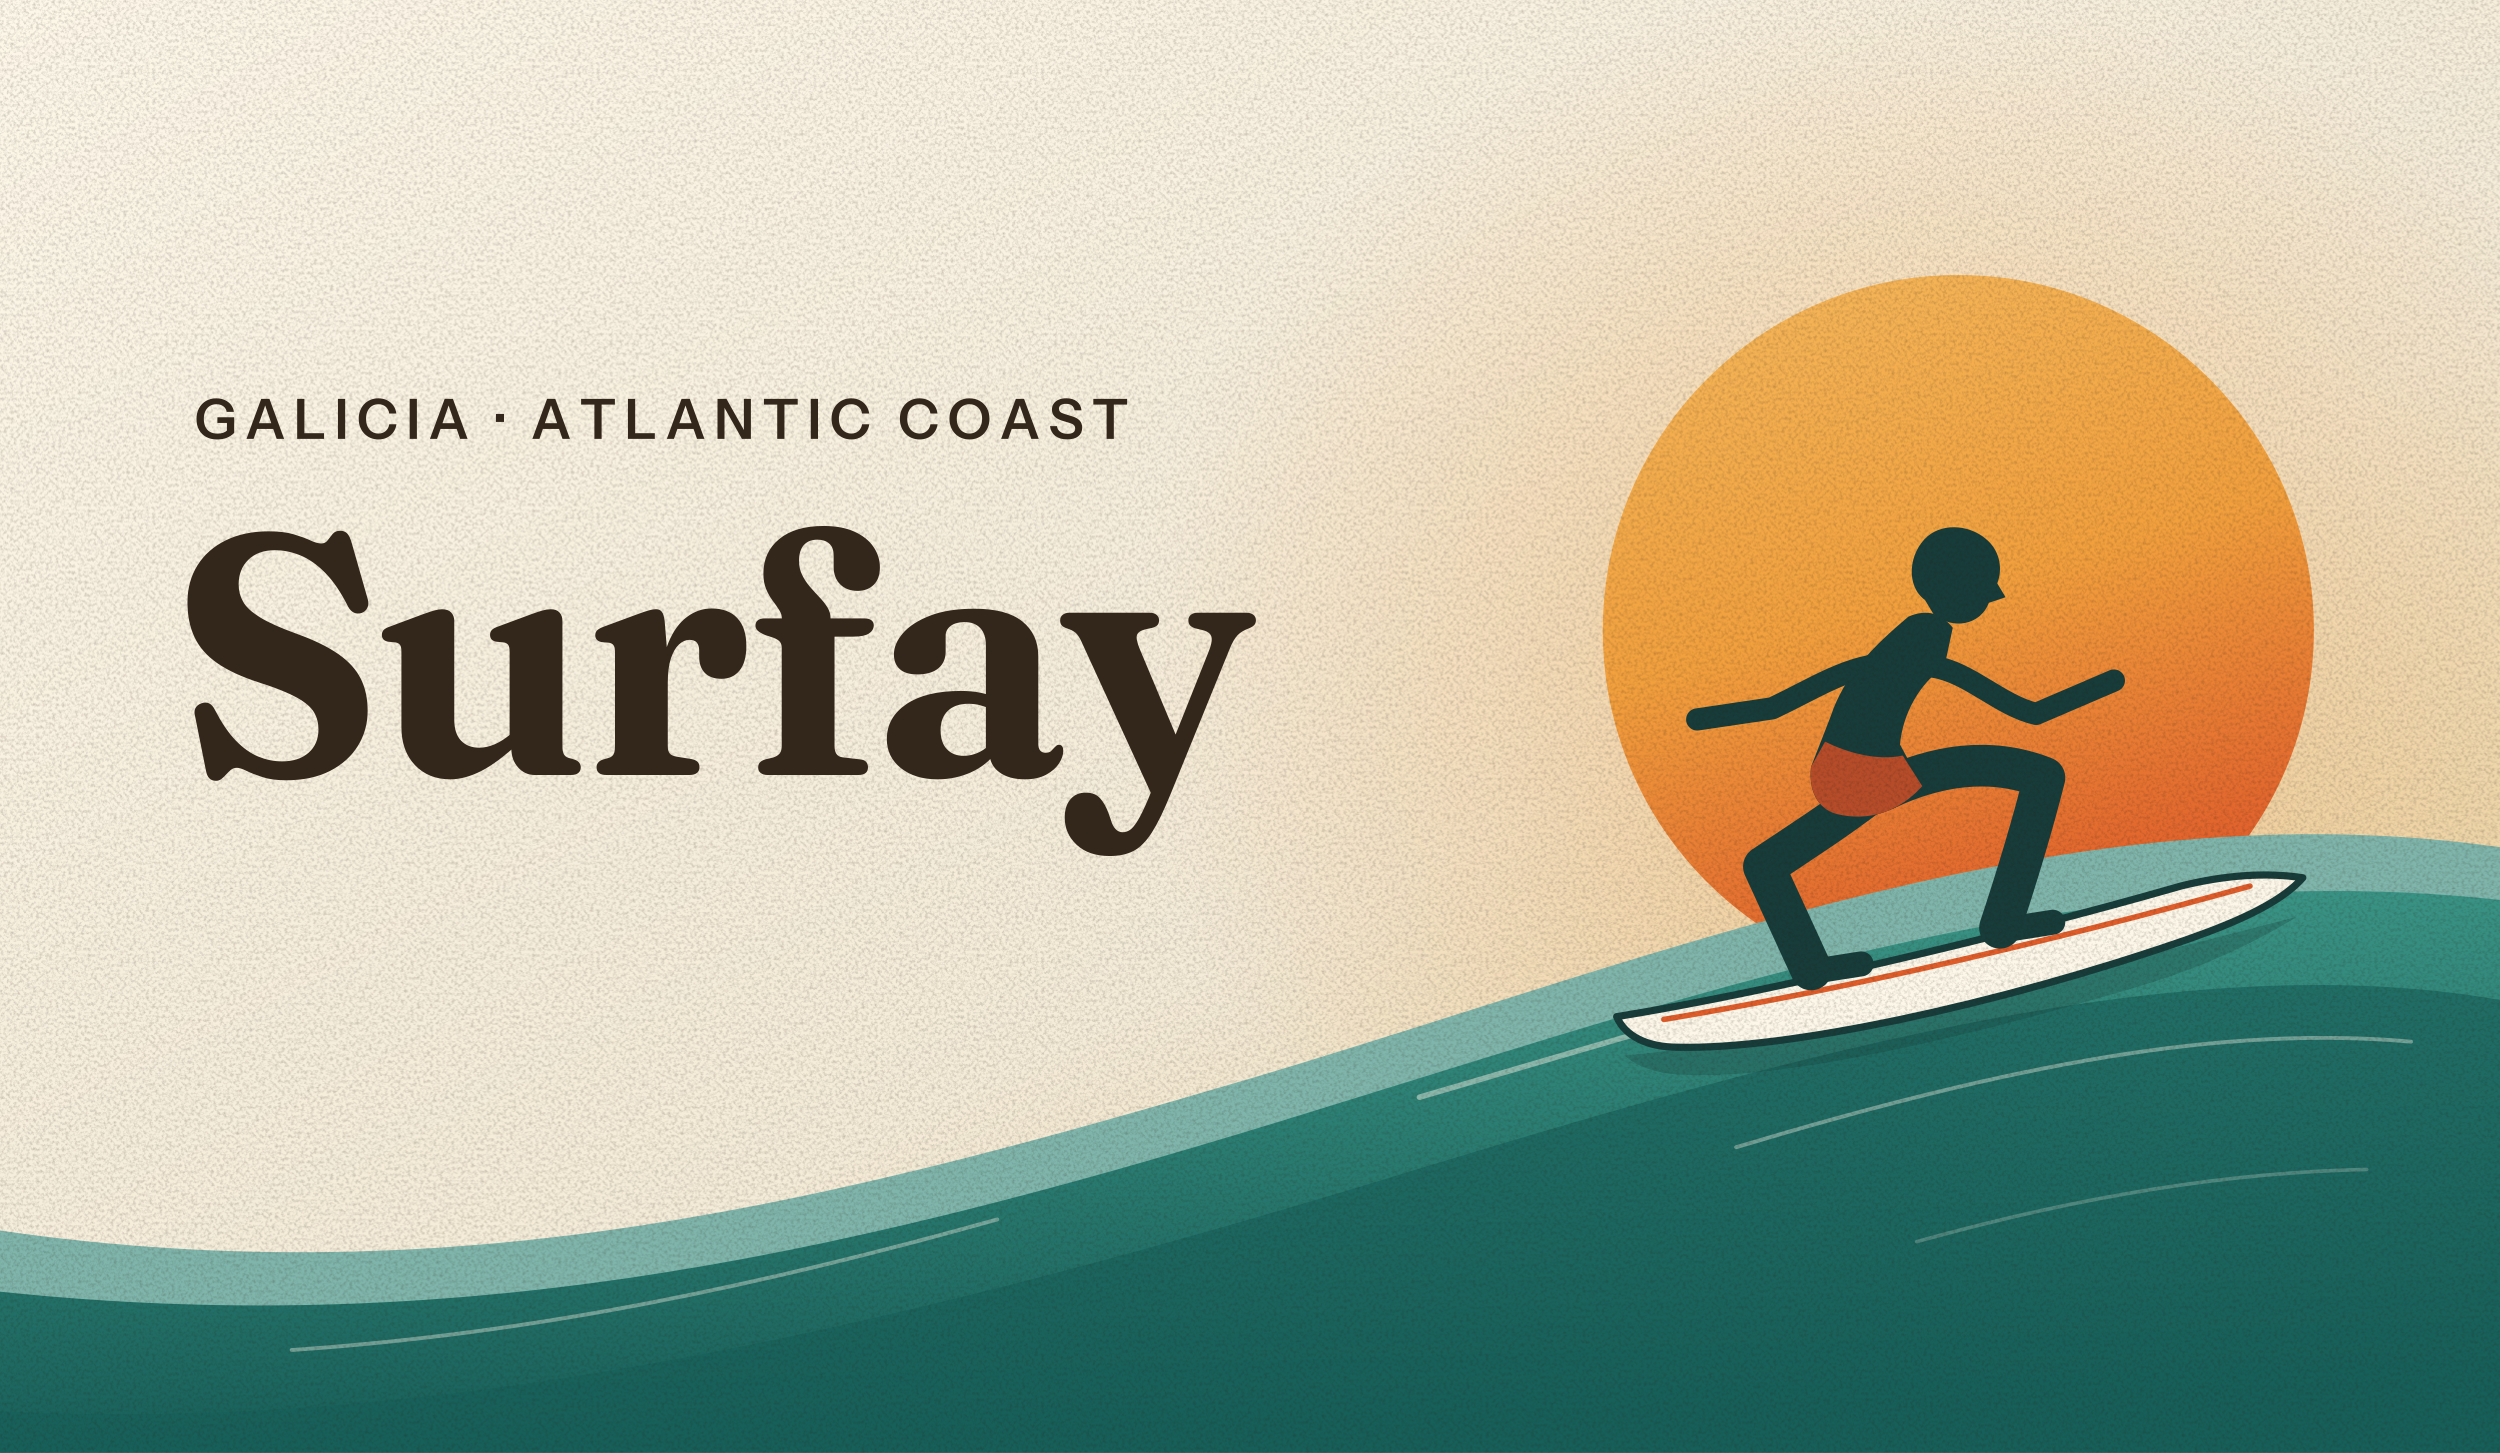
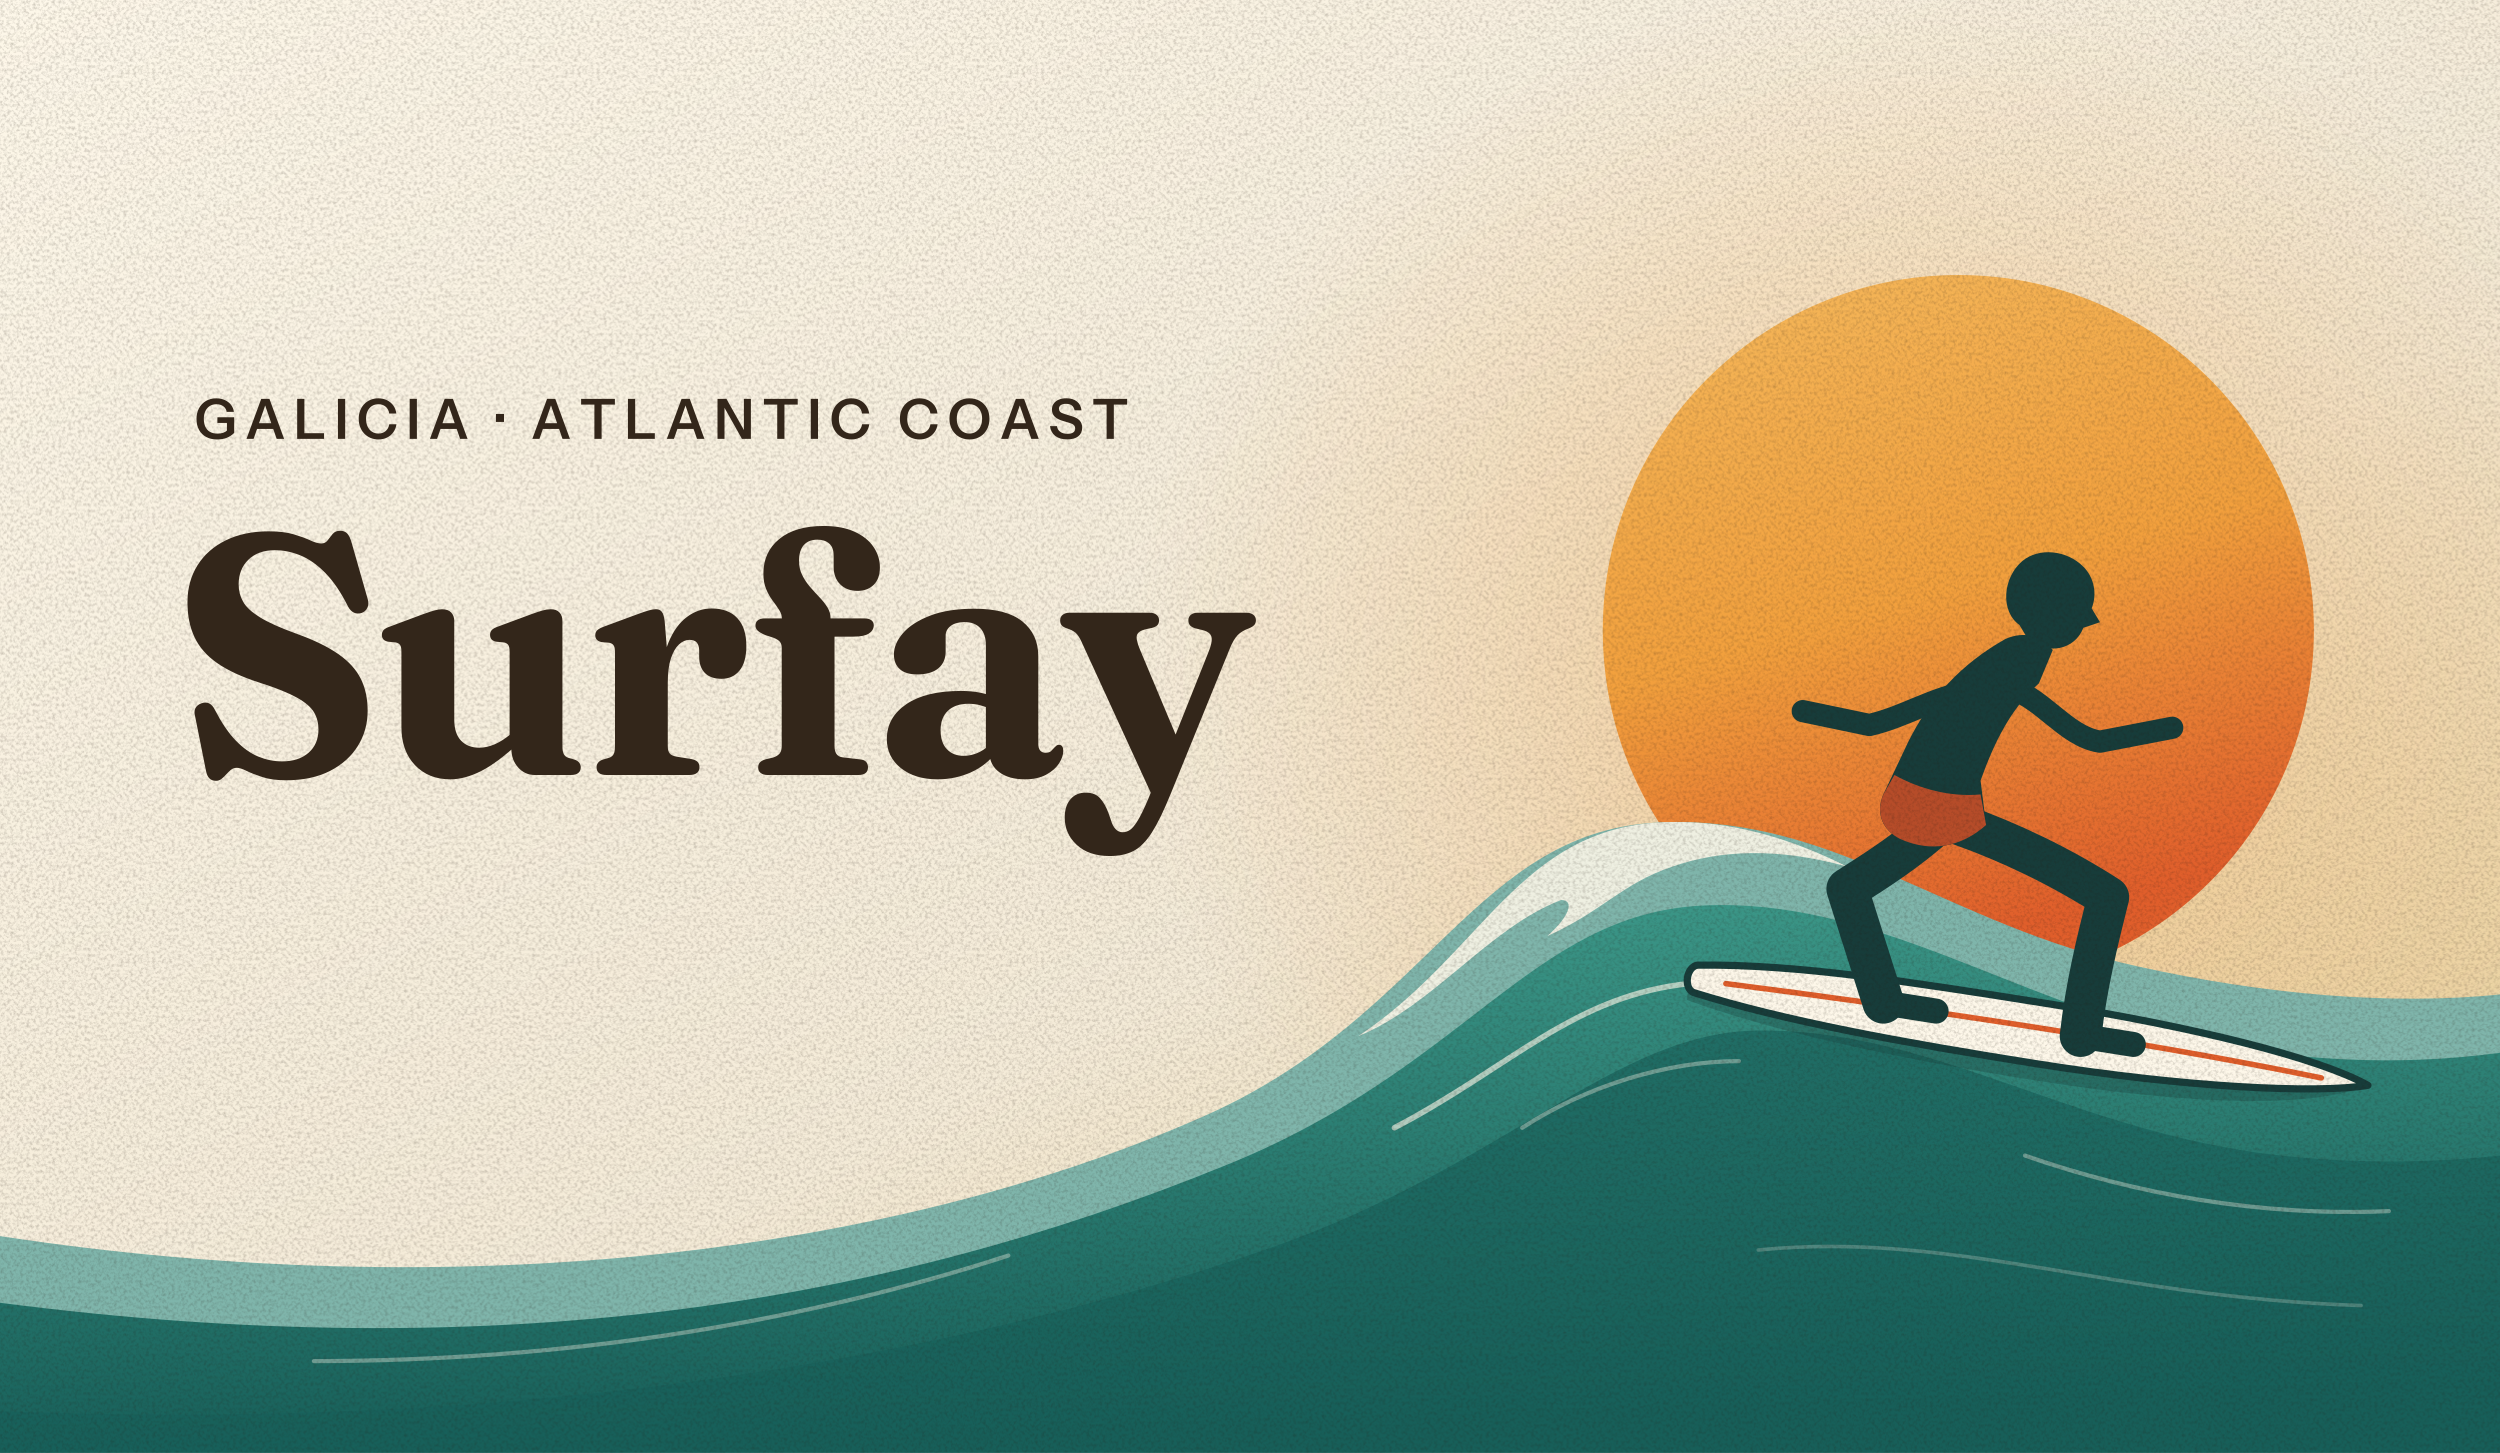
<svg xmlns="http://www.w3.org/2000/svg" class="surfay-art" viewBox="0 0 900 523" role="img" aria-labelledby="surfay-art-title surfay-art-description">
  <defs>
    <linearGradient id="surfay-paper" x2=".87" y2="1">
      <stop stop-color="#fdf7e9" />
      <stop offset=".62" stop-color="#f4ebd8" />
      <stop offset="1" stop-color="#e7cd96" />
    </linearGradient>
    <radialGradient id="surfay-haze">
      <stop stop-color="#f2a03d" stop-opacity=".43" />
      <stop offset="1" stop-color="#f2a03d" stop-opacity="0" />
    </radialGradient>
    <linearGradient id="surfay-sun" x2=".3" y2="1">
      <stop stop-color="#f5b95d" />
      <stop offset=".54" stop-color="#f2a03d" />
      <stop offset="1" stop-color="#e05e2b" />
    </linearGradient>
    <linearGradient id="surfay-sea" x2=".15" y2="1">
      <stop stop-color="#3f9c8c" />
      <stop offset="1" stop-color="#175f59" />
    </linearGradient>
    <filter id="surfay-paper-noise" x="0" y="0" width="100%" height="100%" color-interpolation-filters="sRGB">
      <feTurbulence type="fractalNoise" baseFrequency=".86" numOctaves="3" seed="7" stitchTiles="stitch" />
      <feColorMatrix type="matrix" values="0 0 0 0 .13  0 0 0 0 .095  0 0 0 0 .065  1.2 0 0 0 -.49" />
    </filter>
    <pattern id="surfay-grain" width="160" height="160" patternUnits="userSpaceOnUse">
      <rect width="160" height="160" filter="url(#surfay-paper-noise)" />
    </pattern>
  </defs>
  <g id="surfay-backdrop">
    <path fill="url(#surfay-paper)" d="M0 0h900v523H0z" />
    <ellipse cx="695" cy="243" rx="290" ry="253" fill="url(#surfay-haze)" />
    <circle cx="705" cy="227" r="128" fill="url(#surfay-sun)" />
-     <path d="M0 443c166 24 302-11 451-55 151-45 295-105 449-83v218H0z" fill="#7fb5ab" />
-     <path d="M0 465c171 18 312-15 476-66 146-45 279-91 424-75v199H0z" fill="url(#surfay-sea)" />
-     <path d="M0 508c157 8 317-29 487-80 147-45 294-89 413-68v163H0z" fill="#175f59" opacity=".66" />
+     <path d="M0 445c164 25 320 7 433-43 82-36 98-104 166-106 63-2 102 37 171 52 45 10 91 14 130 10v165H0z" fill="#7fb5ab" />
+     <path d="M0 469c178 23 317 1 440-49 88-35 111-91 173-94 61-3 111 34 174 48 39 8 76 10 113 5v144H0z" fill="url(#surfay-sea)" />
+     <path d="M0 508c174 7 332-15 458-59 85-30 123-77 174-78 62-1 110 34 181 44 30 4 59 4 87 1v107H0z" fill="#175f59" opacity=".66" />
+     <path d="M489 373c45-30 58-75 110-77 24-1 46 6 66 16-25-7-46-6-63 0-18 6-25 16-45 25 8-7 10-13 5-13-26 10-46 38-73 49Z" fill="#fdf7e9" opacity=".89" />
    <g fill="none" stroke="#fdf7e9" stroke-linecap="round">
-       <path d="M511 395c96-28 198-60 291-68" stroke-width="2" opacity=".45" />
-       <path d="M625 413c100-30 175-44 243-38M105 486c88-6 168-23 254-47" stroke-width="1.4" opacity=".38" />
-       <path d="M690 447c61-17 114-25 162-26" stroke-width="1.3" opacity=".23" />
+       <path d="M502 406c42-22 65-48 107-52 26-3 52 3 74 10" stroke-width="2" opacity=".64" />
+       <path d="M548 406c23-15 52-24 78-24m-513 108c88 0 173-13 250-38m366-36c40 14 85 22 131 20" stroke-width="1.5" opacity=".36" />
+       <path d="M633 450c70-7 126 17 217 20" stroke-width="1.3" opacity=".23" />
    </g>
  </g>
  <g id="surfay-surfer" class="surfay-rider">
-     <path d="M584 372c55-5 159-28 242-50-20 12-38 20-67 28-58 17-117 30-151 29-12 0-20-3-24-7Z" fill="#173c3a" opacity=".28" transform="translate(1 8)" />
-     <path d="M582 366c50-8 137-28 203-47 16-4 31-5 44-3-7 8-21 15-41 22-69 24-145 40-184 39-11 0-19-4-22-11Z" fill="#fdf7e9" stroke="#173c3a" stroke-width="2.6" stroke-linejoin="round" />
-     <path d="M599 367c66-11 139-28 211-48" fill="none" stroke="#e05e2b" stroke-width="2" stroke-linecap="round" />
+     <g transform="translate(728 371) rotate(9)">
+       <path d="M-121 4c30 6 75 7 128 7 54 0 99-5 119-11-18 11-59 17-119 17-55 0-97-3-128-9Z" fill="#173c3a" opacity=".31" />
+       <path d="M-119-5c35-6 77-6 126-6 54 0 100 4 119 11-18 6-65 11-119 11-49 0-92-1-126-6-4-1-4-9 0-10Z" fill="#fdf7e9" stroke="#173c3a" stroke-width="2.6" stroke-linejoin="round" />
+       <path d="M-108 0c67-2 150-3 217 0" fill="none" stroke="#e05e2b" stroke-width="2" stroke-linecap="round" />
+     </g>
    <g fill="none" stroke="#173c3a" stroke-linecap="round" stroke-linejoin="round">
-       <path d="M674 285c-13 10-24 17-39 27l17 37m27-65c17-8 37-12 57-4-4 16-10 36-16 54" stroke-width="15" />
-       <path d="m651 350 19-3m50-12 19-3" stroke-width="9" />
-       <path d="M681 239c-15 0-28 9-43 16l-27 4m85-19c13 2 24 14 37 17l28-12" stroke-width="8" />
+       <path d="M698 296c-11 10-22 17-33 24l13 41m28-64c17 6 36 15 53 26-4 16-8 32-10 50" stroke-width="15" />
+       <path d="m678 361 19 3m52 9 19 3" stroke-width="9" />
+       <path d="M709 249c-13 2-23 9-36 12l-24-5m72-9c14 3 22 18 35 20l26-5" stroke-width="8" />
    </g>
-     <path d="M687 222c7-3 12-1 16 4l-3 14c-9 6-15 17-16 28l8 15c-8 9-19 13-31 10-7-2-10-9-9-17l7-18c5-15 15-25 28-36Z" fill="#173c3a" />
-     <path d="M693 216c-7-5-6-17 1-23 6-5 16-4 22 2 4 4 5 10 3 15l3 5-6 2c-3 8-13 10-20 4Z" fill="#173c3a" />
-     <path d="M657 267c8 4 19 7 28 5l7 11c-8 9-19 13-31 10-7-2-10-9-9-17Z" fill="#b64c29" />
+     <path d="M722 230c7-3 13-1 17 4l-5 12c-10 9-16 21-21 35l2 16c-9 8-20 10-31 5-6-3-9-9-6-16l9-19c8-16 19-28 35-37Z" fill="#173c3a" />
+     <path d="M727 225c-7-5-6-17 1-23 6-5 16-4 22 2 4 4 5 10 3 15l3 5-6 2c-3 8-13 10-20 4Z" fill="#173c3a" />
+     <path d="M682 279c9 5 20 8 31 7l2 11c-9 8-20 10-31 5-6-3-9-9-6-16Z" fill="#b64c29" />
  </g>
  <g id="surfay-finish">
    <path fill="url(#surfay-grain)" opacity=".35" d="M0 0h900v523H0z" />
    <g fill="#33261a" aria-hidden="true">
      <path d="M102.9 280.9Q98.03 280.9 94.5 279.76Q90.97 278.61 88.73 277.51Q86.5 276.41 85.3 276.41Q84.04 276.41 83.16 277.12Q82.29 277.82 81.5 278.72Q80.7 279.63 79.8 280.36Q78.9 281.1 77.74 281.1Q76.31 281.1 75.4 280.23Q74.5 279.37 74.15 277.44L70.09 257.15Q69.84 255.76 70.47 254.74Q71.09 253.71 72.52 253.19Q74.16 252.63 75.35 253.25Q76.55 253.86 77.38 255.58Q80.96 262.56 84.88 266.6Q88.79 270.64 92.97 272.37Q97.15 274.1 101.52 274.1Q107.57 274.1 111.1 270.98Q114.63 267.86 114.65 262.65Q114.67 259.2 113.06 256.45Q111.46 253.69 106.86 251.12Q102.25 248.55 93.31 245.71Q83.95 242.7 78.25 238.75Q72.56 234.79 70.03 229.39Q67.49 224 67.49 216.84Q67.49 209.28 71.1 203.51Q74.71 197.74 81.32 194.51Q87.92 191.28 96.73 191.28Q102.13 191.28 105.75 192.36Q109.38 193.44 111.72 194.54Q114.06 195.65 115.69 195.65Q117.11 195.65 117.95 194.52Q118.78 193.39 119.75 192.23Q120.71 191.07 122.46 191.07Q123.98 191.07 124.94 192Q125.91 192.94 126.62 195.5L132.39 215.72Q132.89 217.44 132.26 218.79Q131.64 220.14 130.13 220.68Q128.57 221.13 127.37 220.53Q126.16 219.93 125.33 218.42Q121.51 210.74 117.14 206.29Q112.77 201.84 108.17 199.95Q103.57 198.07 98.96 198.07Q92.94 198.07 89.42 201.49Q85.91 204.92 85.91 210.4Q85.91 213.76 87.51 216.61Q89.11 219.47 93.57 222.23Q98.03 224.99 106.68 228.12Q116.15 231.52 121.79 235.46Q127.43 239.39 129.9 244.4Q132.37 249.4 132.35 255.98Q132.33 262.86 128.84 268.52Q125.34 274.18 118.79 277.54Q112.23 280.9 102.9 280.9ZM184.09 269.48V266.82L183.46 266.64V234.58Q183.46 232.88 182.97 232.19Q182.48 231.5 181.47 231.29L178.56 231Q177.39 230.71 176.91 230.12Q176.42 229.52 176.42 228.57Q176.42 227.51 177.04 226.82Q177.66 226.12 179.4 225.52L191.39 221.07Q193.86 220.18 195.37 219.76Q196.88 219.33 198.27 219.33Q200.37 219.33 201.42 220.5Q202.47 221.68 202.47 223.54V268.59Q202.47 270.58 202.98 271.51Q203.48 272.43 204.54 272.8L206.72 273.42Q207.92 273.81 208.5 274.54Q209.07 275.27 209.07 276.22Q209.07 277.53 208.2 278.26Q207.33 279 205.47 279H192.53Q188.98 279 186.53 276.29Q184.09 273.57 184.09 269.48ZM144.51 261.76V234.58Q144.51 232.88 144.02 232.19Q143.54 231.5 142.48 231.29L139.63 231Q138.45 230.71 137.97 230.12Q137.48 229.52 137.48 228.57Q137.48 227.51 138.1 226.82Q138.73 226.12 140.47 225.52L152.4 221.07Q154.99 220.14 156.51 219.73Q158.03 219.33 159.11 219.33Q161.33 219.33 162.43 220.5Q163.53 221.68 163.53 223.54V259.03Q163.53 264.09 165.98 266.64Q168.42 269.18 172.59 269.18Q175.17 269.18 178.05 267.96Q180.93 266.74 183.89 264.22L186.3 262.11L189.28 265.22L186.98 267.26Q179.08 274.63 173.17 277.6Q167.25 280.56 162.14 280.56Q154.26 280.56 149.38 275.44Q144.51 270.31 144.51 261.76ZM238.18 246.23Q238.18 237.21 240.71 231.17Q243.24 225.12 247.32 222.09Q251.4 219.05 256.16 219.05Q262.19 219.05 265.43 222.52Q268.68 225.98 268.68 232.49Q268.68 238.48 266.21 241.43Q263.74 244.37 259.79 244.37Q255.81 244.37 253.75 242.26Q251.7 240.14 251.7 236.39V234.07Q251.66 232.27 250.84 231.31Q250.01 230.35 248.19 230.35Q246.21 230.35 244.42 232.01Q242.63 233.67 241.52 237.05Q240.4 240.44 240.4 245.8ZM239.27 223.52 240.4 237.33V268.59Q240.4 270.37 241.08 271.22Q241.75 272.08 243.65 272.41L248.84 273.25Q250.32 273.52 251.07 274.22Q251.81 274.91 251.81 276.18Q251.81 277.53 250.89 278.26Q249.97 279 248.1 279H218.38Q216.48 279 215.62 278.26Q214.76 277.53 214.76 276.22Q214.76 275.29 215.32 274.56Q215.89 273.83 217.06 273.44L219.3 272.8Q220.38 272.43 220.89 271.52Q221.4 270.6 221.4 268.59V234.66Q221.4 233.05 220.9 232.33Q220.41 231.61 219.35 231.4L216.5 231.15Q215.32 230.86 214.81 230.24Q214.29 229.63 214.29 228.72Q214.29 227.6 214.98 226.92Q215.66 226.25 217.34 225.61L228.97 221.31Q232.28 220.08 233.76 219.69Q235.24 219.31 236.11 219.31Q237.55 219.31 238.27 220.27Q238.98 221.22 239.27 223.52ZM300.43 268.55Q300.43 270.37 301.12 271.42Q301.82 272.47 303.34 272.64L309.63 273.38Q311.18 273.52 311.83 274.31Q312.48 275.1 312.48 276.18Q312.48 279 309 279H276.34Q274.79 279 273.86 278.28Q272.94 277.57 272.94 276.3Q272.94 275.16 273.61 274.44Q274.28 273.73 275.77 273.31L278.16 272.76Q279.89 272.24 280.66 271.28Q281.42 270.31 281.42 268.64V233.13Q281.42 231.9 280.8 231.09Q280.17 230.28 278.49 229.6L275.52 228.63Q273.44 227.74 272.7 226.96Q271.96 226.18 271.96 225.17Q271.96 224.07 272.77 223.35Q273.58 222.63 275.3 222.63H285.49L281.51 224.72V222.8Q281.51 221.16 280.49 219.57Q279.47 217.98 278.12 216.18Q276.77 214.38 275.8 212.03Q274.82 209.67 274.82 206.48Q274.82 198.75 280.53 194.05Q286.25 189.35 296.5 189.35Q303.05 189.35 307.57 191.39Q312.09 193.43 314.43 196.84Q316.76 200.26 316.76 204.26Q316.76 208.37 314.52 210.55Q312.28 212.72 308.77 212.72Q304.8 212.72 302.46 210.35Q300.11 207.99 300.11 203.99V199.97Q300.11 197.11 298.54 195.7Q296.96 194.28 294.25 194.28Q291.02 194.3 289.33 196.27Q287.65 198.25 287.65 201.86Q287.65 204.76 288.8 207.07Q289.96 209.37 291.65 211.32Q293.34 213.27 295.04 215.05Q296.75 216.83 297.88 218.67Q299.01 220.52 299.01 222.63V225.55L296.89 222.63H311.24Q312.81 222.63 313.68 223.28Q314.55 223.92 314.55 225.08Q314.55 226.89 312.84 228.04Q311.13 229.19 307.2 229.19H300.43ZM356.26 271.05V269.75L354.92 269.56V232.24Q354.92 228.31 352.91 226.13Q350.91 223.95 347.28 223.95Q344.04 223.95 342.24 225.34Q340.43 226.73 340.43 228.81V234.51Q340.43 238.45 337.77 240.62Q335.11 242.79 330.2 242.79Q326.02 242.79 323.92 240.88Q321.81 238.98 321.81 235.6Q321.81 231.68 325.1 227.91Q328.38 224.14 334.83 221.64Q341.27 219.14 350.79 219.14Q362.41 219.14 368.1 223.76Q373.78 228.38 373.78 236.26V267.71Q373.78 269.37 374.46 270.19Q375.15 271 376.44 271Q377.74 271 378.39 270.38Q379.05 269.76 379.56 269.15Q379.93 268.73 380.3 268.44Q380.66 268.14 381.21 268.14Q382.06 268.14 382.41 268.72Q382.77 269.3 382.77 270.29Q382.77 272.51 381.22 274.87Q379.68 277.23 376.6 278.9Q373.52 280.56 368.98 280.56Q363.2 280.56 359.73 277.98Q356.26 275.39 356.26 271.05ZM319.26 266.06Q319.26 258.28 326.28 253.51Q333.29 248.74 345.89 248.74Q349.83 248.74 352.94 249.38Q356.04 250.02 358.28 251.1L356.76 255.31Q354.8 254.39 352.84 253.88Q350.89 253.36 348.57 253.36Q343.9 253.36 341.26 255.87Q338.61 258.39 338.61 262.85Q338.61 267.38 340.91 269.74Q343.21 272.11 346.87 272.11Q349.87 272.11 352.63 270.73Q355.39 269.34 357.23 266.98L358.61 270.75Q355.28 275.43 349.62 278Q343.95 280.56 337.54 280.56Q329.42 280.56 324.34 276.53Q319.26 272.49 319.26 266.06ZM425.29 269.36 415.16 287.31 389.38 231.11Q388.27 228.69 387.18 227.76Q386.09 226.83 383.85 226.14Q382.66 225.69 382.16 225.05Q381.65 224.42 381.65 223.33Q381.65 222.06 382.58 221.32Q383.5 220.58 385.12 220.58H413.82Q415.41 220.58 416.33 221.31Q417.26 222.04 417.26 223.31Q417.26 224.4 416.68 225.04Q416.1 225.69 414.66 226.06L412.51 226.51Q409.77 227.15 409.3 228.67Q408.83 230.18 410.41 233.9ZM413.27 287.85 416.68 279.45 419.1 274.77 435.05 234.75Q436.59 231.02 436.12 229.25Q435.65 227.49 432.83 226.81L430.45 226.23Q429.05 225.85 428.43 225.14Q427.81 224.42 427.81 223.31Q427.81 222.04 428.73 221.31Q429.65 220.58 431.25 220.58H448.66Q450.26 220.58 451.19 221.32Q452.13 222.06 452.13 223.33Q452.13 224.26 451.59 224.93Q451.05 225.6 449.66 226.19Q447.05 227.12 445.57 228.63Q444.08 230.13 442.66 233.66L421.28 286.18Q417.73 294.93 414.66 299.72Q411.58 304.52 408.07 306.34Q404.57 308.17 399.48 308.17Q391.98 308.17 387.64 304.16Q383.3 300.16 383.3 294.32Q383.3 290.16 385.34 287.76Q387.38 285.35 390.87 285.35Q394.23 285.35 396.03 287.37Q397.83 289.39 399.05 292.7L399.92 295.2Q400.51 297.33 401.61 298.47Q402.7 299.61 404.13 299.61Q405.56 299.61 406.81 298.76Q408.06 297.92 409.6 295.38Q411.15 292.85 413.27 287.85Z" />
      <path d="M78.14 158.2Q75.86 158.2 74.2 157.29Q72.54 156.38 71.64 154.73Q70.74 153.08 70.74 150.86Q70.74 148.64 71.64 146.97Q72.54 145.3 74.14 144.35Q75.74 143.4 77.86 143.4Q79.58 143.4 80.95 144.03Q82.32 144.66 83.17 145.75Q84.02 146.84 84.2 148.28H81.6Q81.4 147 80.4 146.26Q79.4 145.52 77.9 145.52Q76.54 145.52 75.52 146.16Q74.5 146.8 73.94 147.98Q73.38 149.16 73.38 150.8Q73.38 152.48 73.95 153.67Q74.52 154.86 75.61 155.48Q76.7 156.1 78.28 156.1Q79.5 156.1 80.38 155.79Q81.26 155.48 81.8 154.86L84.3 155.84Q83.16 157 81.66 157.6Q80.16 158.2 78.14 158.2ZM81.7 155.84V151.64L82.32 152.26H78.26V150.22H84.3V155.84ZM88.74 158 94.04 143.6H96.28L91.3 158ZM99.6 158 94.64 143.6H97L102.28 158ZM91.48 152.34H99.36V154.42H91.48ZM106.98 158V143.6H109.58V158ZM108.22 158V155.94H116.66V158ZM121.66 158V143.6H124.26V158ZM136.22 158.2Q134.68 158.2 133.39 157.65Q132.1 157.1 131.14 156.1Q130.18 155.1 129.66 153.74Q129.14 152.38 129.14 150.76Q129.14 149.14 129.66 147.8Q130.18 146.46 131.13 145.47Q132.08 144.48 133.37 143.94Q134.66 143.4 136.22 143.4Q137.94 143.4 139.32 144.08Q140.7 144.76 141.59 145.99Q142.48 147.22 142.68 148.88H140.12Q139.88 147.26 138.82 146.39Q137.76 145.52 136.24 145.52Q134.9 145.52 133.9 146.16Q132.9 146.8 132.34 147.97Q131.78 149.14 131.78 150.74Q131.78 152.38 132.34 153.57Q132.9 154.76 133.92 155.42Q134.94 156.08 136.26 156.08Q137.74 156.08 138.8 155.21Q139.86 154.34 140.14 152.74H142.72Q142.48 154.38 141.59 155.62Q140.7 156.86 139.32 157.53Q137.94 158.2 136.22 158.2ZM147.48 158V143.6H150.08V158ZM154.78 158 160.08 143.6H162.32L157.34 158ZM165.64 158 160.68 143.6H163.04L168.32 158ZM157.52 152.34H165.4V154.42H157.52ZM178.54 151.9V149.02H181.44V151.9ZM191.64 158 196.94 143.6H199.18L194.2 158ZM202.5 158 197.54 143.6H199.9L205.18 158ZM194.38 152.34H202.26V154.42H194.38ZM213.98 158V145.66H209.2V143.6H221.36V145.66H216.58V158ZM226.06 158V143.6H228.66V158ZM227.3 158V155.94H235.74V158ZM240.06 158 245.36 143.6H247.6L242.62 158ZM250.92 158 245.96 143.6H248.32L253.6 158ZM242.8 152.34H250.68V154.42H242.8ZM258.3 158V143.6H261.52L268.54 156.12L267.8 156.3V143.6H270.32V158H267.1L260.08 145.48L260.82 145.3V158ZM279.8 158V145.66H275.02V143.6H287.18V145.66H282.4V158ZM291.88 158V143.6H294.48V158ZM306.44 158.2Q304.9 158.2 303.61 157.65Q302.32 157.1 301.36 156.1Q300.4 155.1 299.88 153.74Q299.36 152.38 299.36 150.76Q299.36 149.14 299.88 147.8Q300.4 146.46 301.35 145.47Q302.3 144.48 303.59 143.94Q304.88 143.4 306.44 143.4Q308.16 143.4 309.54 144.08Q310.92 144.76 311.81 145.99Q312.7 147.22 312.9 148.88H310.34Q310.1 147.26 309.04 146.39Q307.98 145.52 306.46 145.52Q305.12 145.52 304.12 146.16Q303.12 146.8 302.56 147.97Q302 149.14 302 150.74Q302 152.38 302.56 153.57Q303.12 154.76 304.14 155.42Q305.16 156.08 306.48 156.08Q307.96 156.08 309.02 155.21Q310.08 154.34 310.36 152.74H312.94Q312.7 154.38 311.81 155.62Q310.92 156.86 309.54 157.53Q308.16 158.2 306.44 158.2ZM331.04 158.2Q329.5 158.2 328.21 157.65Q326.92 157.1 325.96 156.1Q325 155.1 324.48 153.74Q323.96 152.38 323.96 150.76Q323.96 149.14 324.48 147.8Q325 146.46 325.95 145.47Q326.9 144.48 328.19 143.94Q329.48 143.4 331.04 143.4Q332.76 143.4 334.14 144.08Q335.52 144.76 336.41 145.99Q337.3 147.22 337.5 148.88H334.94Q334.7 147.26 333.64 146.39Q332.58 145.52 331.06 145.52Q329.72 145.52 328.72 146.16Q327.72 146.8 327.16 147.97Q326.6 149.14 326.6 150.74Q326.6 152.38 327.16 153.57Q327.72 154.76 328.74 155.42Q329.76 156.08 331.08 156.08Q332.56 156.08 333.62 155.21Q334.68 154.34 334.96 152.74H337.54Q337.3 154.38 336.41 155.62Q335.52 156.86 334.14 157.53Q332.76 158.2 331.04 158.2ZM349 158.2Q347.44 158.2 346.12 157.66Q344.8 157.12 343.83 156.12Q342.86 155.12 342.33 153.75Q341.8 152.38 341.8 150.74Q341.8 148.56 342.72 146.91Q343.64 145.26 345.27 144.33Q346.9 143.4 348.98 143.4Q351.1 143.4 352.73 144.33Q354.36 145.26 355.28 146.92Q356.2 148.58 356.2 150.76Q356.2 152.4 355.67 153.76Q355.14 155.12 354.17 156.12Q353.2 157.12 351.88 157.66Q350.56 158.2 349 158.2ZM348.98 156.08Q350.34 156.08 351.37 155.4Q352.4 154.72 352.98 153.51Q353.56 152.3 353.56 150.72Q353.56 149.16 352.99 147.99Q352.42 146.82 351.39 146.17Q350.36 145.52 348.98 145.52Q347.62 145.52 346.59 146.17Q345.56 146.82 345 147.98Q344.44 149.14 344.44 150.72Q344.44 152.32 345.01 153.52Q345.58 154.72 346.61 155.4Q347.64 156.08 348.98 156.08ZM360.4 158 365.7 143.6H367.94L362.96 158ZM371.26 158 366.3 143.6H368.66L373.94 158ZM363.14 152.34H371.02V154.42H363.14ZM384.22 158.18Q381.5 158.18 379.89 156.93Q378.28 155.68 378 153.4H380.5Q380.68 154.72 381.68 155.45Q382.68 156.18 384.3 156.18Q385.64 156.18 386.35 155.69Q387.06 155.2 387.06 154.32Q387.06 153.54 386.62 153.06Q386.18 152.58 385.14 152.28L382.54 151.5Q380.56 150.9 379.63 149.92Q378.7 148.94 378.7 147.46Q378.7 146.22 379.34 145.3Q379.98 144.38 381.15 143.88Q382.32 143.38 383.88 143.38Q386.28 143.38 387.71 144.55Q389.14 145.72 389.34 147.72H386.84Q386.62 146.52 385.84 145.95Q385.06 145.38 383.74 145.38Q382.58 145.38 381.9 145.84Q381.22 146.3 381.22 147.1Q381.22 147.76 381.63 148.22Q382.04 148.68 383.16 149.02L385.8 149.82Q387.78 150.4 388.68 151.4Q389.58 152.4 389.58 153.94Q389.58 155.98 388.17 157.08Q386.76 158.18 384.22 158.18ZM398.38 158V145.66H393.6V143.6H405.76V145.66H400.98V158Z" />
    </g>
  </g>
</svg>
